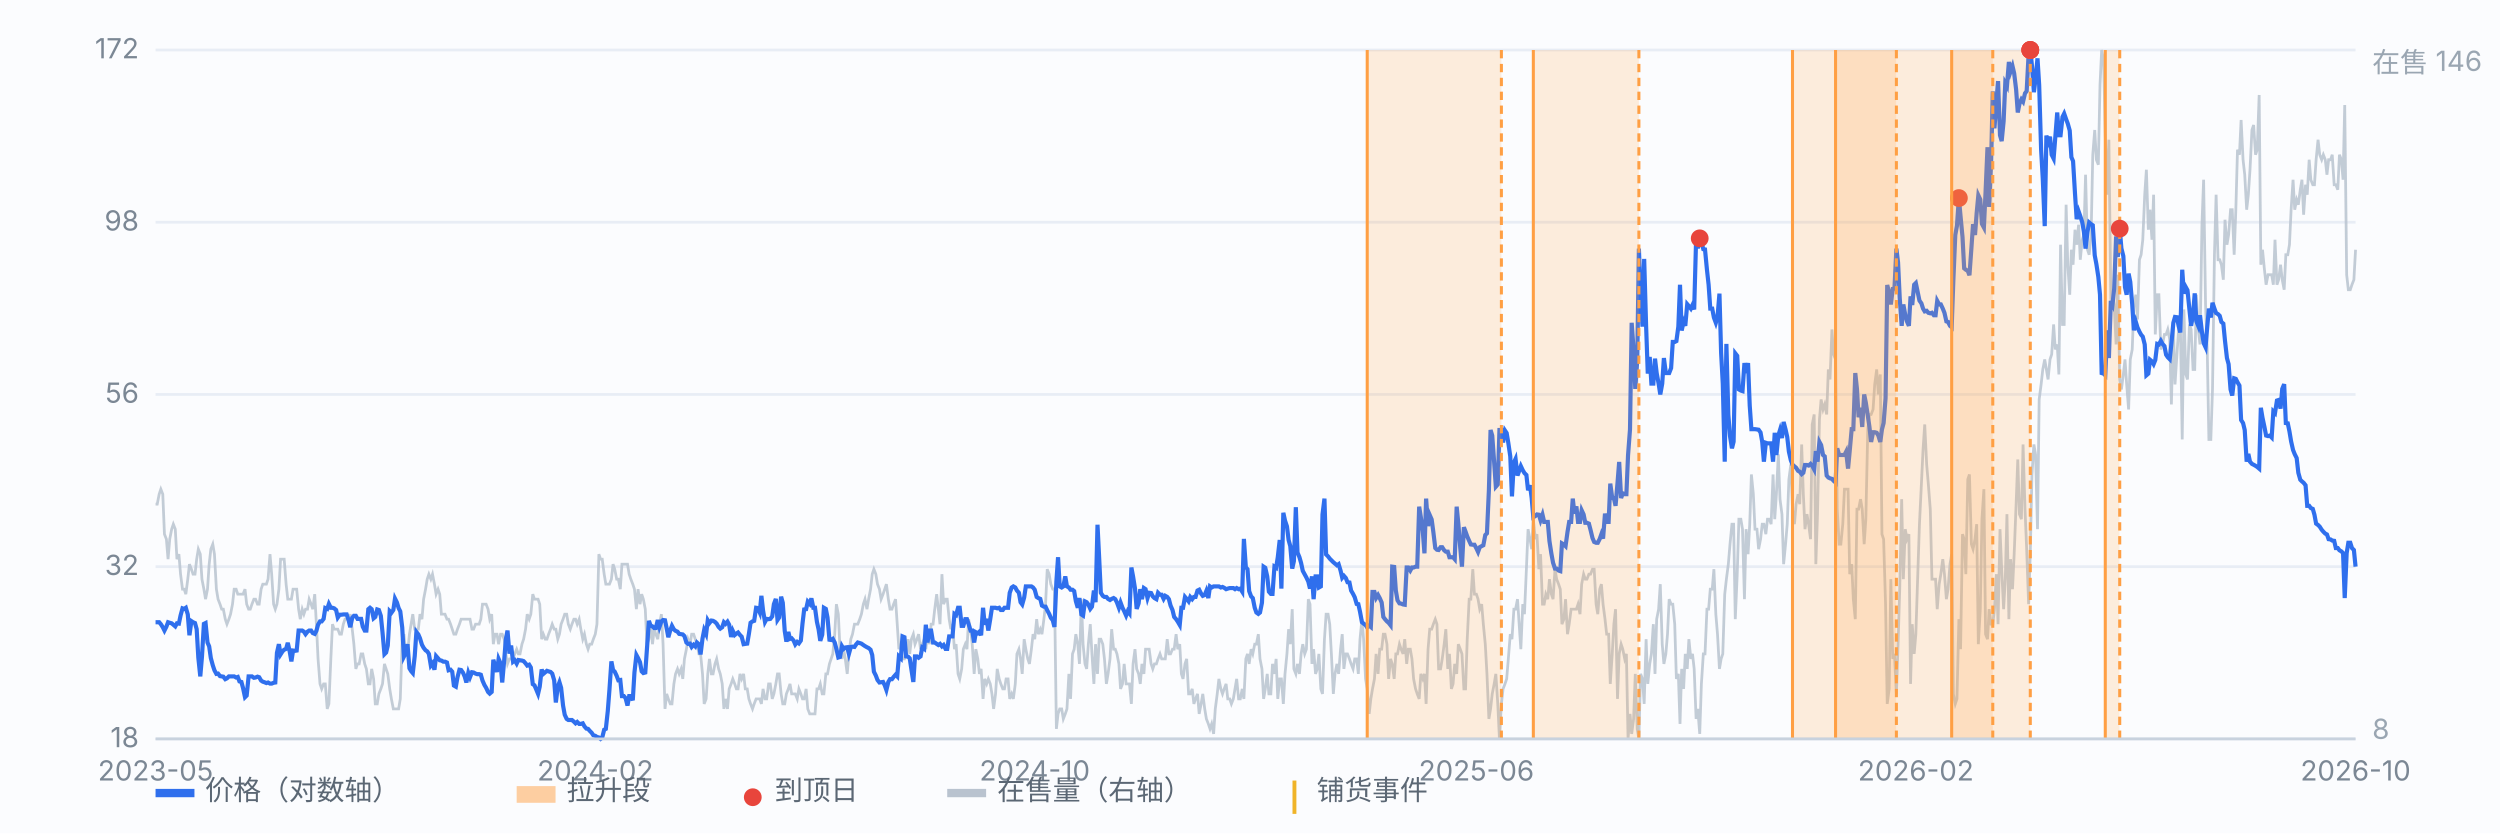
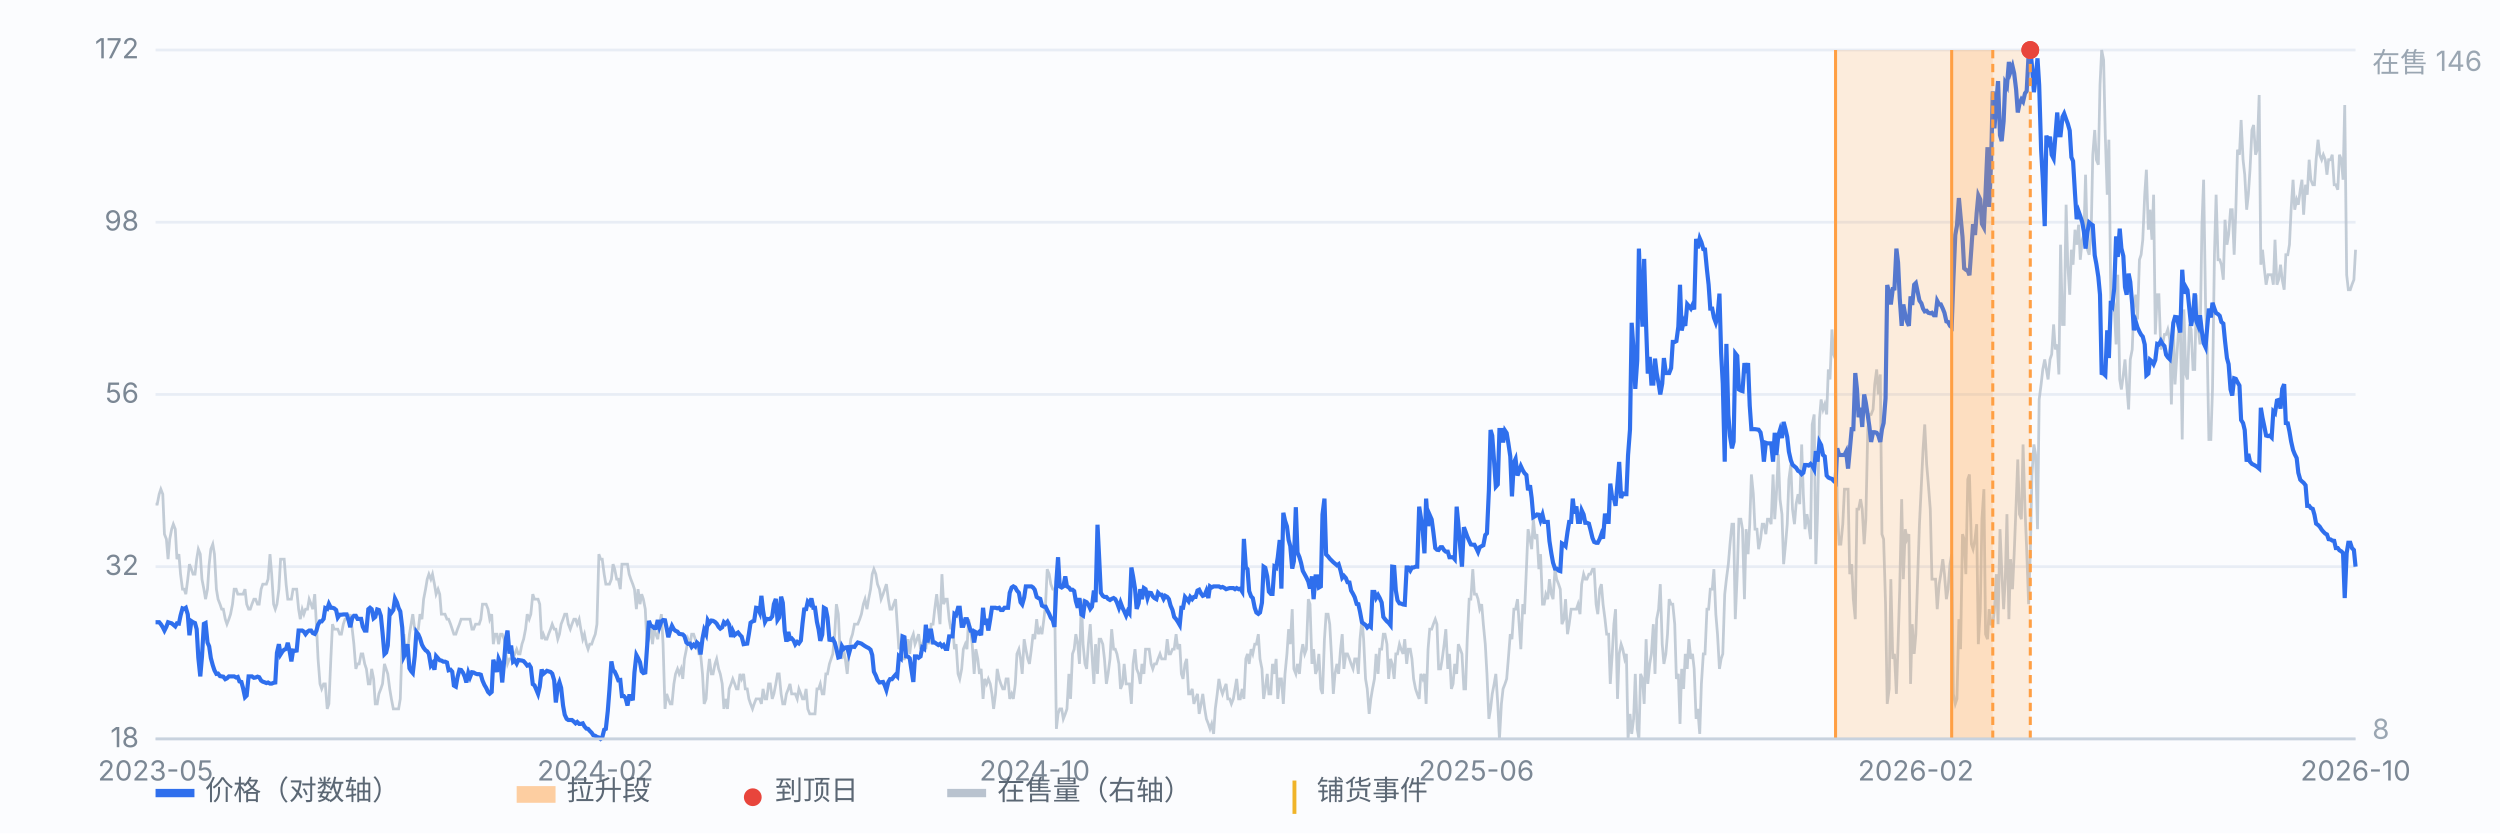
<svg xmlns="http://www.w3.org/2000/svg" viewBox="0 0 900 300" preserveAspectRatio="xMidYMid meet" style="width:100%;max-width:900px;height:auto;display:block" font-family="-apple-system,Segoe UI,Microsoft YaHei,sans-serif" font-size="10">
  <rect x="0" y="0" width="900" height="300" fill="#fbfcfe" />
  <line x1="56" y1="266.0" x2="848" y2="266.0" stroke="#e8edf5" stroke-width="1" />
  <text x="50" y="269.0" text-anchor="end" fill="#7b8794">18</text>
  <line x1="56" y1="204.0" x2="848" y2="204.0" stroke="#e8edf5" stroke-width="1" />
  <text x="50" y="207.0" text-anchor="end" fill="#7b8794">32</text>
  <line x1="56" y1="142.0" x2="848" y2="142.0" stroke="#e8edf5" stroke-width="1" />
  <text x="50" y="145.0" text-anchor="end" fill="#7b8794">56</text>
  <line x1="56" y1="80.0" x2="848" y2="80.0" stroke="#e8edf5" stroke-width="1" />
  <text x="50" y="83.0" text-anchor="end" fill="#7b8794">98</text>
  <line x1="56" y1="18.0" x2="848" y2="18.0" stroke="#e8edf5" stroke-width="1" />
  <text x="50" y="21.0" text-anchor="end" fill="#7b8794">172</text>
  <path d="M56.0 181.5 L56.6 181.5 L57.3 177.9 L57.9 176.1 L58.6 177.9 L59.2 192.3 L59.9 194.1 L60.5 201.3 L61.1 194.1 L61.8 190.5 L62.4 188.7 L63.1 190.5 L63.7 201.3 L64.4 199.5 L65.0 206.7 L65.7 212.1 L66.3 212.1 L66.9 213.9 L67.6 208.5 L68.2 203.1 L68.9 204.9 L69.5 206.7 L70.2 206.7 L70.8 201.3 L71.4 197.7 L72.1 199.5 L72.7 208.5 L73.4 212.1 L74.0 215.7 L74.7 212.1 L75.3 203.1 L75.9 197.7 L76.6 195.9 L77.2 199.5 L77.9 212.1 L78.5 215.7 L79.2 217.5 L79.8 219.3 L80.4 219.3 L81.1 222.9 L81.7 224.7 L82.4 222.9 L83.0 221.1 L83.7 217.5 L84.3 212.1 L85.0 212.1 L85.6 213.9 L86.2 213.9 L86.9 213.9 L87.5 213.9 L88.2 212.1 L88.8 217.5 L89.5 219.3 L90.1 219.3 L90.7 217.5 L91.4 215.7 L92.0 215.7 L92.7 217.5 L93.3 217.5 L94.0 212.1 L94.6 210.3 L95.2 210.3 L95.9 210.3 L96.5 208.5 L97.2 199.5 L97.8 206.7 L98.5 217.5 L99.1 219.3 L99.7 217.5 L100.4 212.1 L101.0 201.3 L101.7 201.3 L102.3 201.3 L103.0 210.3 L103.6 215.7 L104.3 215.7 L104.9 215.7 L105.5 212.1 L106.2 212.1 L106.8 212.1 L107.5 219.3 L108.1 222.9 L108.8 219.3 L109.4 221.1 L110.0 219.3 L110.7 219.3 L111.3 215.7 L112.0 217.5 L112.6 219.3 L113.3 213.9 L113.9 224.7 L114.5 237.2 L115.2 246.2 L115.8 248.0 L116.5 246.2 L117.1 246.2 L117.8 255.2 L118.4 253.4 L119.1 237.2 L119.7 224.7 L120.3 226.5 L121.0 226.5 L121.6 226.5 L122.3 228.3 L122.9 228.3 L123.6 224.7 L124.2 222.9 L124.8 222.9 L125.5 222.9 L126.1 221.1 L126.8 226.5 L127.4 231.9 L128.1 240.8 L128.7 239.0 L129.3 239.0 L130.0 235.4 L130.6 235.4 L131.3 239.0 L131.9 240.8 L132.6 246.2 L133.2 246.2 L133.8 240.8 L134.5 244.4 L135.1 253.4 L135.8 253.4 L136.4 249.8 L137.1 248.0 L137.7 246.2 L138.4 239.0 L139.0 240.8 L139.6 242.6 L140.3 248.0 L140.9 251.6 L141.6 255.2 L142.2 255.2 L142.9 255.2 L143.5 255.2 L144.1 251.6 L144.8 230.1 L145.4 228.3 L146.1 235.4 L146.7 235.4 L147.4 228.3 L148.0 224.7 L148.6 221.1 L149.3 226.5 L149.9 226.5 L150.6 226.5 L151.2 221.1 L151.9 222.9 L152.5 215.7 L153.2 212.1 L153.8 208.5 L154.4 206.7 L155.1 208.5 L155.7 206.7 L156.4 210.3 L157.0 213.9 L157.7 212.1 L158.3 213.9 L158.9 221.1 L159.6 221.1 L160.2 221.1 L160.9 222.9 L161.5 222.9 L162.2 224.7 L162.8 226.5 L163.4 228.3 L164.1 228.3 L164.7 226.5 L165.4 224.7 L166.0 222.9 L166.7 222.9 L167.3 222.9 L167.9 222.9 L168.6 222.9 L169.2 222.9 L169.9 226.5 L170.5 226.5 L171.2 224.7 L171.8 224.7 L172.5 224.7 L173.1 222.9 L173.7 217.5 L174.4 217.5 L175.0 217.5 L175.7 219.3 L176.3 222.9 L177.0 221.1 L177.6 231.9 L178.2 228.3 L178.9 228.3 L179.5 231.9 L180.2 228.3 L180.8 228.3 L181.5 230.1 L182.1 235.4 L182.7 239.0 L183.4 237.2 L184.0 237.2 L184.7 237.2 L185.3 235.4 L186.0 233.7 L186.6 235.4 L187.2 235.4 L187.9 231.9 L188.5 230.1 L189.2 226.5 L189.8 221.1 L190.5 222.9 L191.1 221.1 L191.8 213.9 L192.4 215.7 L193.0 215.7 L193.7 215.7 L194.3 217.5 L195.0 230.1 L195.6 228.3 L196.3 230.1 L196.9 230.1 L197.5 228.3 L198.2 226.5 L198.8 224.7 L199.5 226.5 L200.1 226.5 L200.8 230.1 L201.4 228.3 L202.0 224.7 L202.7 222.9 L203.3 221.1 L204.0 221.1 L204.6 224.7 L205.3 226.5 L205.9 224.7 L206.6 222.9 L207.2 222.9 L207.8 224.7 L208.5 222.9 L209.1 226.5 L209.8 230.1 L210.4 228.3 L211.1 231.9 L211.7 233.7 L212.3 231.9 L213.0 231.9 L213.6 230.1 L214.3 228.3 L214.9 224.7 L215.6 199.5 L216.2 201.3 L216.8 201.3 L217.5 206.7 L218.1 210.3 L218.8 210.3 L219.4 210.3 L220.1 208.5 L220.7 203.1 L221.3 204.9 L222.0 208.5 L222.6 208.5 L223.3 212.1 L223.9 203.1 L224.6 203.1 L225.2 203.1 L225.9 203.1 L226.5 206.7 L227.1 208.5 L227.8 210.3 L228.4 212.1 L229.1 219.3 L229.7 212.1 L230.4 217.5 L231.0 213.9 L231.6 215.7 L232.3 219.3 L232.9 231.9 L233.6 230.1 L234.2 224.7 L234.9 231.9 L235.5 226.5 L236.1 228.3 L236.8 230.1 L237.4 224.7 L238.1 221.1 L238.7 231.9 L239.4 255.2 L240.0 249.8 L240.6 251.6 L241.3 253.4 L241.9 253.4 L242.6 246.2 L243.2 242.6 L243.9 240.8 L244.5 242.6 L245.2 240.8 L245.8 244.4 L246.4 237.2 L247.1 233.7 L247.7 230.1 L248.4 231.9 L249.0 228.3 L249.7 228.3 L250.3 230.1 L250.9 231.9 L251.6 235.4 L252.2 235.4 L252.9 242.6 L253.5 253.4 L254.2 251.6 L254.8 242.6 L255.4 237.2 L256.1 242.6 L256.7 242.6 L257.4 239.0 L258.0 237.2 L258.7 240.8 L259.3 242.6 L260.0 246.2 L260.6 255.2 L261.2 251.6 L261.9 255.2 L262.5 248.0 L263.2 246.2 L263.8 244.4 L264.5 246.2 L265.1 248.0 L265.7 248.0 L266.4 242.6 L267.0 244.4 L267.7 242.6 L268.3 248.0 L269.0 248.0 L269.6 251.6 L270.2 253.4 L270.9 255.2 L271.5 253.4 L272.2 251.6 L272.8 251.6 L273.5 251.6 L274.1 253.4 L274.7 248.0 L275.4 251.6 L276.0 251.6 L276.7 246.2 L277.3 246.2 L278.0 251.6 L278.6 249.8 L279.3 246.2 L279.9 242.6 L280.5 242.6 L281.2 249.8 L281.8 253.4 L282.5 253.4 L283.1 249.8 L283.8 248.0 L284.4 246.2 L285.0 249.8 L285.7 249.8 L286.3 249.8 L287.0 251.6 L287.6 248.0 L288.3 249.8 L288.9 251.6 L289.5 251.6 L290.2 248.0 L290.8 255.2 L291.5 257.0 L292.1 257.0 L292.8 257.0 L293.4 257.0 L294.1 248.0 L294.7 248.0 L295.3 246.2 L296.0 249.8 L296.6 249.8 L297.3 242.6 L297.9 242.6 L298.6 239.0 L299.2 237.2 L299.8 235.4 L300.5 228.3 L301.1 217.5 L301.8 221.1 L302.4 233.7 L303.1 237.2 L303.7 233.7 L304.3 237.2 L305.0 242.6 L305.6 235.4 L306.3 230.1 L306.9 228.3 L307.6 224.7 L308.2 224.7 L308.8 224.7 L309.5 222.9 L310.1 221.1 L310.8 217.5 L311.4 215.7 L312.1 219.3 L312.7 215.7 L313.4 212.1 L314.0 206.7 L314.6 204.9 L315.3 206.7 L315.9 210.3 L316.6 212.1 L317.2 215.7 L317.9 213.9 L318.5 212.1 L319.1 210.3 L319.8 215.7 L320.4 219.3 L321.1 219.3 L321.7 217.5 L322.4 215.7 L323.0 224.7 L323.6 233.7 L324.3 231.9 L324.9 237.2 L325.6 237.2 L326.2 235.4 L326.9 230.1 L327.5 235.4 L328.1 230.1 L328.8 228.3 L329.4 231.9 L330.1 230.1 L330.7 228.3 L331.4 233.7 L332.0 231.9 L332.7 230.1 L333.3 233.7 L333.9 228.3 L334.6 231.9 L335.2 224.7 L335.9 224.7 L336.5 219.3 L337.2 213.9 L337.8 219.3 L338.4 224.7 L339.1 206.7 L339.7 217.5 L340.4 215.7 L341.0 215.7 L341.7 222.9 L342.3 226.5 L342.9 224.7 L343.6 233.7 L344.2 231.9 L344.9 242.6 L345.5 244.4 L346.2 240.8 L346.8 233.7 L347.5 231.9 L348.1 233.7 L348.7 222.9 L349.4 226.5 L350.0 231.9 L350.7 242.6 L351.3 233.7 L352.0 237.2 L352.6 242.6 L353.2 240.8 L353.9 251.6 L354.5 244.4 L355.2 246.2 L355.8 244.4 L356.5 246.2 L357.1 249.8 L357.7 255.2 L358.4 249.8 L359.0 240.8 L359.7 244.4 L360.3 246.2 L361.0 248.0 L361.6 248.0 L362.2 244.4 L362.9 244.4 L363.5 251.6 L364.2 249.8 L364.8 251.6 L365.5 246.2 L366.1 235.4 L366.8 233.7 L367.4 237.2 L368.0 242.6 L368.7 230.1 L369.3 233.7 L370.0 237.2 L370.6 239.0 L371.3 233.7 L371.9 228.3 L372.5 230.1 L373.2 222.9 L373.8 228.3 L374.5 226.5 L375.1 228.3 L375.8 222.9 L376.4 217.5 L377.0 204.9 L377.7 206.7 L378.3 210.3 L379.0 212.1 L379.6 212.1 L380.3 262.4 L380.9 257.0 L381.5 255.2 L382.2 255.2 L382.8 258.8 L383.5 257.0 L384.1 255.2 L384.8 242.6 L385.4 251.6 L386.1 235.4 L386.7 233.7 L387.3 228.3 L388.0 231.9 L388.6 239.0 L389.3 215.7 L389.9 231.9 L390.6 239.0 L391.2 240.8 L391.8 231.9 L392.5 224.7 L393.1 235.4 L393.8 246.2 L394.4 231.9 L395.1 242.6 L395.7 230.1 L396.3 230.1 L397.0 231.9 L397.6 237.2 L398.3 246.2 L398.9 242.6 L399.6 237.2 L400.2 226.5 L400.9 233.7 L401.5 233.7 L402.1 235.4 L402.8 239.0 L403.4 248.0 L404.1 246.2 L404.7 239.0 L405.4 246.2 L406.0 246.2 L406.6 246.2 L407.3 253.4 L407.9 239.0 L408.6 233.7 L409.2 240.8 L409.9 242.6 L410.5 246.2 L411.1 239.0 L411.8 242.6 L412.4 233.7 L413.1 233.7 L413.7 233.7 L414.4 239.0 L415.0 240.8 L415.6 239.0 L416.3 239.0 L416.9 237.2 L417.6 235.4 L418.2 237.2 L418.9 237.2 L419.5 237.2 L420.2 230.1 L420.8 235.4 L421.4 235.4 L422.1 233.7 L422.7 233.7 L423.4 228.3 L424.0 233.7 L424.7 231.9 L425.3 242.6 L425.9 244.4 L426.6 239.0 L427.2 237.2 L427.9 249.8 L428.5 249.8 L429.2 248.0 L429.8 253.4 L430.4 251.6 L431.1 249.8 L431.7 257.0 L432.4 253.4 L433.0 249.8 L433.7 255.2 L434.3 258.8 L435.0 260.6 L435.6 262.4 L436.2 260.6 L436.9 264.2 L437.5 255.2 L438.2 249.8 L438.8 244.4 L439.5 248.0 L440.1 249.8 L440.7 248.0 L441.4 246.2 L442.0 251.6 L442.7 251.6 L443.3 253.4 L444.0 251.6 L444.6 248.0 L445.2 244.4 L445.9 251.6 L446.5 251.6 L447.2 248.0 L447.8 251.6 L448.5 237.2 L449.1 235.4 L449.7 239.0 L450.4 233.7 L451.0 235.4 L451.7 231.9 L452.3 231.9 L453.0 228.3 L453.6 237.2 L454.3 240.8 L454.9 251.6 L455.5 248.0 L456.2 242.6 L456.8 249.8 L457.5 249.8 L458.1 239.0 L458.8 242.6 L459.4 237.2 L460.0 251.6 L460.7 244.4 L461.3 244.4 L462.0 253.4 L462.6 242.6 L463.3 235.4 L463.9 226.5 L464.5 231.9 L465.2 219.3 L465.8 240.8 L466.5 242.6 L467.1 239.0 L467.8 242.6 L468.4 235.4 L469.0 231.9 L469.7 235.4 L470.3 233.7 L471.0 215.7 L471.6 217.5 L472.3 239.0 L472.9 233.7 L473.6 242.6 L474.2 240.8 L474.8 235.4 L475.5 248.0 L476.1 249.8 L476.8 230.1 L477.4 221.1 L478.1 221.1 L478.7 224.7 L479.3 235.4 L480.0 249.8 L480.6 242.6 L481.3 239.0 L481.9 242.6 L482.6 233.7 L483.2 228.3 L483.8 240.8 L484.5 235.4 L485.1 235.4 L485.8 237.2 L486.4 239.0 L487.1 240.8 L487.7 237.2 L488.4 237.2 L489.0 242.6 L489.6 230.1 L490.3 222.9 L490.9 230.1 L491.6 244.4 L492.2 248.0 L492.9 257.0 L493.5 251.6 L494.1 248.0 L494.8 244.4 L495.4 235.4 L496.1 242.6 L496.7 233.7 L497.4 233.7 L498.0 228.3 L498.6 228.3 L499.3 231.9 L499.9 244.4 L500.6 237.2 L501.2 239.0 L501.9 244.4 L502.5 235.4 L503.1 235.4 L503.8 231.9 L504.4 233.7 L505.1 235.4 L505.7 230.1 L506.4 239.0 L507.0 233.7 L507.7 233.7 L508.3 237.2 L508.9 244.4 L509.6 248.0 L510.2 249.8 L510.9 251.6 L511.5 242.6 L512.2 244.4 L512.8 242.6 L513.4 253.4 L514.1 233.7 L514.7 226.5 L515.4 226.5 L516.0 224.7 L516.7 222.9 L517.3 224.7 L517.9 240.8 L518.6 240.8 L519.2 237.2 L519.9 231.9 L520.5 226.5 L521.2 240.8 L521.8 235.4 L522.5 248.0 L523.1 246.2 L523.7 239.0 L524.4 242.6 L525.0 231.9 L525.7 233.7 L526.3 235.4 L527.0 248.0 L527.6 248.0 L528.2 230.1 L528.9 215.7 L529.5 215.7 L530.2 204.9 L530.8 213.9 L531.5 213.9 L532.1 215.7 L532.7 219.3 L533.4 217.5 L534.0 224.7 L534.7 231.9 L535.3 242.6 L536.0 258.8 L536.6 255.2 L537.2 249.8 L537.9 246.2 L538.5 242.6 L539.2 253.4 L539.8 266.0 L540.5 253.4 L541.1 248.0 L541.8 246.2 L542.4 244.4 L543.0 237.2 L543.7 228.3 L544.3 230.1 L545.0 219.3 L545.6 219.3 L546.3 215.7 L546.9 224.7 L547.5 233.7 L548.2 217.5 L548.8 221.1 L549.5 204.9 L550.1 190.5 L550.8 194.1 L551.4 197.7 L552.0 186.9 L552.7 194.1 L553.3 192.3 L554.0 204.9 L554.6 199.5 L555.3 217.5 L555.9 217.5 L556.5 213.9 L557.2 215.7 L557.8 208.5 L558.5 213.9 L559.1 215.7 L559.8 204.9 L560.4 208.5 L561.1 210.3 L561.7 212.1 L562.3 224.7 L563.0 222.9 L563.6 215.7 L564.3 228.3 L564.9 224.7 L565.6 219.3 L566.2 219.3 L566.8 219.3 L567.5 219.3 L568.1 217.5 L568.8 221.1 L569.4 210.3 L570.1 206.7 L570.7 208.5 L571.3 208.5 L572.0 206.7 L572.6 206.7 L573.3 204.9 L573.9 204.9 L574.6 217.5 L575.2 221.1 L575.9 212.1 L576.5 210.3 L577.1 217.5 L577.8 222.9 L578.4 228.3 L579.1 228.3 L579.7 246.2 L580.4 235.4 L581.0 224.7 L581.6 219.3 L582.3 251.6 L582.9 235.4 L583.6 231.9 L584.2 233.7 L584.9 237.2 L585.5 235.4 L586.1 266.0 L586.8 257.0 L587.4 264.2 L588.1 258.8 L588.7 242.6 L589.4 262.4 L590.0 266.0 L590.6 242.6 L591.3 244.4 L591.9 253.4 L592.6 230.1 L593.2 246.2 L593.9 239.0 L594.5 235.4 L595.2 224.7 L595.8 242.6 L596.4 222.9 L597.1 219.3 L597.7 210.3 L598.4 231.9 L599.0 239.0 L599.7 235.4 L600.3 228.3 L600.9 215.7 L601.6 217.5 L602.2 217.5 L602.9 224.7 L603.5 244.4 L604.2 242.6 L604.8 260.6 L605.4 240.8 L606.1 248.0 L606.7 235.4 L607.4 240.8 L608.0 230.1 L608.7 237.2 L609.3 235.4 L609.9 240.8 L610.6 258.8 L611.2 255.2 L611.9 264.2 L612.5 246.2 L613.2 235.4 L613.8 235.4 L614.5 219.3 L615.1 219.3 L615.7 212.1 L616.4 212.1 L617.0 204.9 L617.7 221.1 L618.3 228.3 L619.0 240.8 L619.6 237.2 L620.2 235.4 L620.9 213.9 L621.5 208.5 L622.2 203.1 L622.8 195.9 L623.5 188.7 L624.1 188.7 L624.7 222.9 L625.4 206.7 L626.0 186.9 L626.7 186.9 L627.3 190.5 L628.0 215.7 L628.6 190.5 L629.3 199.5 L629.9 188.7 L630.5 170.8 L631.2 177.9 L631.8 190.5 L632.5 190.5 L633.1 197.7 L633.8 194.1 L634.4 188.7 L635.0 188.7 L635.7 192.3 L636.3 186.9 L637.0 186.9 L637.6 188.7 L638.3 170.8 L638.9 186.9 L639.5 177.9 L640.2 163.6 L640.8 179.7 L641.5 185.1 L642.1 203.1 L642.8 195.9 L643.4 188.7 L644.0 172.6 L644.7 167.2 L645.3 183.3 L646.0 188.7 L646.6 181.5 L647.3 177.9 L647.9 181.5 L648.6 160.0 L649.2 177.9 L649.8 190.5 L650.5 185.1 L651.1 188.7 L651.8 194.1 L652.4 152.8 L653.1 149.2 L653.7 203.1 L654.3 185.1 L655.0 151.0 L655.6 143.8 L656.3 147.4 L656.9 145.6 L657.6 149.2 L658.2 133.0 L658.8 136.6 L659.5 118.6 L660.1 127.6 L660.8 129.4 L661.4 183.3 L662.1 195.9 L662.7 195.9 L663.4 188.7 L664.0 176.1 L664.6 176.1 L665.3 176.1 L665.9 206.7 L666.6 203.1 L667.2 215.7 L667.9 222.9 L668.5 183.3 L669.1 183.3 L669.8 179.7 L670.4 183.3 L671.1 195.9 L671.7 186.9 L672.4 154.6 L673.0 149.2 L673.6 149.2 L674.3 147.4 L674.9 138.4 L675.6 133.0 L676.2 142.0 L676.9 134.8 L677.5 192.3 L678.1 194.1 L678.8 217.5 L679.4 253.4 L680.1 248.0 L680.7 208.5 L681.4 237.2 L682.0 235.4 L682.7 249.8 L683.3 231.9 L683.9 212.1 L684.6 179.7 L685.2 208.5 L685.9 190.5 L686.5 194.1 L687.2 192.3 L687.8 246.2 L688.4 224.7 L689.1 235.4 L689.7 228.3 L690.4 206.7 L691.0 188.7 L691.7 174.3 L692.3 161.8 L692.9 152.8 L693.6 167.2 L694.2 174.3 L694.9 183.3 L695.5 208.5 L696.2 208.5 L696.8 208.5 L697.4 219.3 L698.1 210.3 L698.7 206.7 L699.4 201.3 L700.0 206.7 L700.7 215.7 L701.3 212.1 L702.0 203.1 L702.6 199.5 L703.2 249.8 L703.9 253.4 L704.5 251.6 L705.2 222.9 L705.8 233.7 L706.5 192.3 L707.1 194.1 L707.7 206.7 L708.4 172.6 L709.0 170.8 L709.7 195.9 L710.3 197.7 L711.0 194.1 L711.6 188.7 L712.2 231.9 L712.9 219.3 L713.5 186.9 L714.2 176.1 L714.8 228.3 L715.5 230.1 L716.1 219.3 L716.8 224.7 L717.4 224.7 L718.0 219.3 L718.7 206.7 L719.3 224.7 L720.0 190.5 L720.6 204.9 L721.3 219.3 L721.9 208.5 L722.5 185.1 L723.2 222.9 L723.8 201.3 L724.5 212.1 L725.1 199.5 L725.8 181.5 L726.4 165.4 L727.0 185.1 L727.7 186.9 L728.3 160.0 L729.0 183.3 L729.6 197.7 L730.3 217.5 L730.9 199.5 L731.5 170.8 L732.2 160.0 L732.8 163.6 L733.5 190.5 L734.1 143.8 L734.8 138.4 L735.4 133.0 L736.1 129.4 L736.7 133.0 L737.3 136.6 L738.0 129.4 L738.6 127.6 L739.3 116.8 L739.9 125.8 L740.6 124.0 L741.2 134.8 L741.8 88.1 L742.5 116.8 L743.1 116.8 L743.8 73.7 L744.4 95.3 L745.1 106.1 L745.7 89.9 L746.3 95.3 L747.0 82.7 L747.6 88.1 L748.3 80.9 L748.9 93.5 L749.6 86.3 L750.2 84.5 L750.8 62.9 L751.5 89.9 L752.1 91.7 L752.8 84.5 L753.4 55.7 L754.1 46.8 L754.7 57.5 L755.4 59.3 L756.0 30.6 L756.6 18.0 L757.3 21.6 L757.9 48.6 L758.6 70.1 L759.2 50.3 L759.9 107.9 L760.5 106.1 L761.1 109.7 L761.8 124.0 L762.4 98.9 L763.1 136.6 L763.7 140.2 L764.4 134.8 L765.0 129.4 L765.6 138.4 L766.3 147.4 L766.9 129.4 L767.6 125.8 L768.2 109.7 L768.9 106.1 L769.5 115.0 L770.2 93.5 L770.8 91.7 L771.4 86.3 L772.1 70.1 L772.7 61.1 L773.4 82.7 L774.0 75.5 L774.7 86.3 L775.3 70.1 L775.9 120.4 L776.6 106.1 L777.2 106.1 L777.9 125.8 L778.5 124.0 L779.2 120.4 L779.8 120.4 L780.4 118.6 L781.1 122.2 L781.7 145.6 L782.4 116.8 L783.0 138.4 L783.7 127.6 L784.3 118.6 L784.9 115.0 L785.6 158.2 L786.2 111.4 L786.9 134.8 L787.5 136.6 L788.2 116.8 L788.8 118.6 L789.5 133.0 L790.1 133.0 L790.7 106.1 L791.4 118.6 L792.0 124.0 L792.7 80.9 L793.3 64.7 L794.0 109.7 L794.6 125.8 L795.2 158.2 L795.9 158.2 L796.5 140.2 L797.2 91.7 L797.8 70.1 L798.5 93.5 L799.1 93.5 L799.7 95.3 L800.4 100.7 L801.0 79.1 L801.7 88.1 L802.3 84.5 L803.0 75.5 L803.6 75.5 L804.3 91.7 L804.9 75.5 L805.5 53.9 L806.2 55.7 L806.8 43.2 L807.5 57.5 L808.1 62.9 L808.8 75.5 L809.4 70.1 L810.0 61.1 L810.7 46.8 L811.3 45.0 L812.0 55.7 L812.6 53.9 L813.3 34.2 L813.9 95.3 L814.5 89.9 L815.2 97.1 L815.8 102.5 L816.5 98.9 L817.1 98.9 L817.8 98.9 L818.4 102.5 L819.0 86.3 L819.7 102.5 L820.3 100.7 L821.0 95.3 L821.6 100.7 L822.3 104.3 L822.9 91.7 L823.6 91.7 L824.2 88.1 L824.8 75.5 L825.5 64.7 L826.1 75.5 L826.8 71.9 L827.4 73.7 L828.1 68.3 L828.7 64.7 L829.3 77.3 L830.0 66.5 L830.6 70.1 L831.3 57.5 L831.9 64.7 L832.6 66.5 L833.2 66.5 L833.8 57.5 L834.5 50.3 L835.1 55.7 L835.8 57.5 L836.4 55.7 L837.1 57.5 L837.7 62.9 L838.3 57.5 L839.0 57.5 L839.6 55.7 L840.3 66.5 L840.9 66.5 L841.6 68.3 L842.2 55.7 L842.9 57.5 L843.5 64.7 L844.1 37.8 L844.8 98.9 L845.4 104.3 L846.1 104.3 L846.7 102.5 L847.4 100.7 L848.0 89.9" fill="none" stroke="#b9c3cf" stroke-width="1" opacity="0.85" />
  <text x="854" y="26" fill="#9aa6b2">在售 146</text>
  <text x="854" y="266" fill="#9aa6b2">8</text>
  <path d="M56.0 224.0 L56.6 224.0 L57.3 224.0 L57.9 224.7 L58.6 225.8 L59.2 227.0 L59.9 225.6 L60.5 224.0 L61.1 224.2 L61.8 224.4 L62.4 224.9 L63.1 225.5 L63.7 224.4 L64.4 224.5 L65.0 221.6 L65.7 219.0 L66.3 219.2 L66.9 218.8 L67.6 221.2 L68.2 228.7 L68.9 223.6 L69.5 224.0 L70.2 224.3 L70.8 226.5 L71.4 236.8 L72.1 243.5 L72.7 236.5 L73.4 224.6 L74.0 224.3 L74.7 231.3 L75.3 232.7 L75.9 236.9 L76.6 239.5 L77.2 241.3 L77.9 242.6 L78.5 242.5 L79.2 243.4 L79.8 243.5 L80.4 243.6 L81.1 244.5 L81.7 244.2 L82.4 243.5 L83.0 243.5 L83.7 243.5 L84.3 243.5 L85.0 243.9 L85.6 243.7 L86.2 245.3 L86.9 245.5 L87.5 247.7 L88.2 251.0 L88.8 250.4 L89.5 243.5 L90.1 243.5 L90.7 243.5 L91.4 244.0 L92.0 243.9 L92.7 243.6 L93.3 243.8 L94.0 245.0 L94.6 245.4 L95.2 245.6 L95.9 245.9 L96.5 245.7 L97.2 246.1 L97.8 246.1 L98.5 245.8 L99.1 245.7 L99.7 235.0 L100.4 231.9 L101.0 235.6 L101.7 234.5 L102.3 233.9 L103.0 233.6 L103.6 231.4 L104.3 234.6 L104.9 238.1 L105.5 234.2 L106.2 234.3 L106.8 234.2 L107.5 227.0 L108.1 227.0 L108.8 227.0 L109.4 227.4 L110.0 228.3 L110.7 227.4 L111.3 227.0 L112.0 227.0 L112.6 227.9 L113.3 228.2 L113.9 227.1 L114.5 224.9 L115.2 223.7 L115.8 223.7 L116.5 222.8 L117.1 218.9 L117.8 219.2 L118.4 217.4 L119.1 218.8 L119.7 218.8 L120.3 219.0 L121.0 219.6 L121.6 222.3 L122.3 221.3 L122.9 221.3 L123.6 221.2 L124.2 221.2 L124.8 221.2 L125.5 223.3 L126.1 225.8 L126.8 222.4 L127.4 221.7 L128.1 221.7 L128.7 222.8 L129.3 222.8 L130.0 222.8 L130.6 225.6 L131.3 227.0 L131.9 227.0 L132.6 219.3 L133.2 218.8 L133.8 219.3 L134.5 222.6 L135.1 222.1 L135.8 219.4 L136.4 219.6 L137.1 221.7 L137.7 227.6 L138.4 235.5 L139.0 234.9 L139.6 232.4 L140.3 220.0 L140.9 220.6 L141.6 219.6 L142.2 215.5 L142.9 216.9 L143.5 218.9 L144.1 220.1 L144.8 225.9 L145.4 236.4 L146.1 235.0 L146.7 231.9 L147.4 240.6 L148.0 241.6 L148.6 242.3 L149.3 236.2 L149.9 227.5 L150.6 228.4 L151.2 229.8 L151.9 232.1 L152.5 233.2 L153.2 234.1 L153.8 234.5 L154.4 235.4 L155.1 239.6 L155.7 238.8 L156.4 241.1 L157.0 236.2 L157.7 237.0 L158.3 237.7 L158.9 237.8 L159.6 238.2 L160.2 238.2 L160.9 238.5 L161.5 241.3 L162.2 241.1 L162.8 241.8 L163.4 246.8 L164.1 247.2 L164.7 243.8 L165.4 241.1 L166.0 241.2 L166.7 242.2 L167.3 243.6 L167.9 245.7 L168.6 242.2 L169.2 243.8 L169.9 242.0 L170.5 242.1 L171.2 242.5 L171.8 242.7 L172.5 242.7 L173.1 242.9 L173.7 245.0 L174.4 246.6 L175.0 247.6 L175.7 249.1 L176.3 249.7 L177.0 249.1 L177.6 237.5 L178.2 239.6 L178.9 241.9 L179.5 237.2 L180.2 238.8 L180.8 245.7 L181.5 237.8 L182.1 230.2 L182.7 227.0 L183.4 235.3 L184.0 232.4 L184.7 238.2 L185.3 237.7 L186.0 238.9 L186.6 237.6 L187.2 237.7 L187.9 237.8 L188.5 238.0 L189.2 238.8 L189.8 239.6 L190.5 239.3 L191.1 240.3 L191.8 246.3 L192.4 246.7 L193.0 248.1 L193.7 249.8 L194.3 247.2 L195.0 241.0 L195.6 242.6 L196.3 242.0 L196.9 241.5 L197.5 241.7 L198.2 241.9 L198.8 242.5 L199.5 244.9 L200.1 252.9 L200.8 247.2 L201.4 245.6 L202.0 247.6 L202.7 254.0 L203.3 257.3 L204.0 258.8 L204.6 259.2 L205.3 259.2 L205.9 259.2 L206.6 259.8 L207.2 260.4 L207.8 259.9 L208.5 260.6 L209.1 260.6 L209.8 260.4 L210.4 261.5 L211.1 262.3 L211.7 262.4 L212.3 263.1 L213.0 263.8 L213.6 264.7 L214.3 264.9 L214.9 265.3 L215.6 265.5 L216.2 266.0 L216.8 265.5 L217.5 262.7 L218.1 262.4 L218.8 256.0 L219.4 248.3 L220.1 238.1 L220.7 241.2 L221.3 241.8 L222.0 243.3 L222.6 244.9 L223.3 244.8 L223.9 250.6 L224.6 250.6 L225.2 251.3 L225.9 254.0 L226.5 250.6 L227.1 250.6 L227.8 252.1 L228.4 242.1 L229.1 235.8 L229.7 236.9 L230.4 238.4 L231.0 241.7 L231.6 242.3 L232.3 242.1 L232.9 233.6 L233.6 223.5 L234.2 225.2 L234.9 225.5 L235.5 226.1 L236.1 226.1 L236.8 223.2 L237.4 225.7 L238.1 223.7 L238.7 223.2 L239.4 223.3 L240.0 226.2 L240.6 229.4 L241.3 226.9 L241.9 225.3 L242.6 226.6 L243.2 227.1 L243.9 227.4 L244.5 228.2 L245.2 228.3 L245.8 228.4 L246.4 229.0 L247.1 231.3 L247.7 231.8 L248.4 231.7 L249.0 232.9 L249.7 232.1 L250.3 232.7 L250.9 231.3 L251.6 231.9 L252.2 235.6 L252.9 229.9 L253.5 226.8 L254.2 228.3 L254.8 223.3 L255.4 224.3 L256.1 223.4 L256.7 223.5 L257.4 223.9 L258.0 224.5 L258.7 225.7 L259.3 226.3 L260.0 225.8 L260.6 224.0 L261.2 224.6 L261.9 223.8 L262.5 224.9 L263.2 229.3 L263.8 227.1 L264.5 228.6 L265.1 228.1 L265.7 227.7 L266.4 228.6 L267.0 229.2 L267.7 231.9 L268.3 231.8 L269.0 231.7 L269.6 228.2 L270.2 224.2 L270.9 223.7 L271.5 223.5 L272.2 218.8 L272.8 218.9 L273.5 220.5 L274.1 214.5 L274.7 219.8 L275.4 223.9 L276.0 222.8 L276.7 222.9 L277.3 222.8 L278.0 221.9 L278.6 217.5 L279.3 215.6 L279.9 223.2 L280.5 222.3 L281.2 214.8 L281.8 217.0 L282.5 227.1 L283.1 231.0 L283.8 227.5 L284.4 230.0 L285.0 229.8 L285.7 230.6 L286.3 232.0 L287.0 231.1 L287.6 231.6 L288.3 230.6 L288.9 224.5 L289.5 219.4 L290.2 219.3 L290.8 216.6 L291.5 217.4 L292.1 215.4 L292.8 218.8 L293.4 218.8 L294.1 223.9 L294.7 226.6 L295.3 230.7 L296.0 228.5 L296.6 218.8 L297.3 219.2 L297.9 222.3 L298.6 230.3 L299.2 230.4 L299.8 230.0 L300.5 231.3 L301.1 233.6 L301.8 236.7 L302.4 236.5 L303.1 232.6 L303.7 233.6 L304.3 233.1 L305.0 233.0 L305.6 235.4 L306.3 232.9 L306.9 232.8 L307.6 232.9 L308.2 232.0 L308.8 231.3 L309.5 231.5 L310.1 231.7 L310.8 232.2 L311.4 232.6 L312.1 233.0 L312.7 233.3 L313.4 233.9 L314.0 235.8 L314.6 241.8 L315.3 243.2 L315.9 244.8 L316.6 245.7 L317.2 245.6 L317.9 245.5 L318.5 246.7 L319.1 248.4 L319.8 245.5 L320.4 244.5 L321.1 244.5 L321.7 243.7 L322.4 242.9 L323.0 243.5 L323.6 236.3 L324.3 237.0 L324.9 229.1 L325.6 229.4 L326.2 236.3 L326.9 236.4 L327.5 237.0 L328.1 241.0 L328.8 245.5 L329.4 236.3 L330.1 236.3 L330.7 236.8 L331.4 236.3 L332.0 233.1 L332.7 233.6 L333.3 224.9 L333.9 231.3 L334.6 227.0 L335.2 227.0 L335.9 231.3 L336.5 231.3 L337.2 231.8 L337.8 232.2 L338.4 231.8 L339.1 232.7 L339.7 232.2 L340.4 233.6 L341.0 233.6 L341.7 229.1 L342.3 229.1 L342.9 229.1 L343.6 221.0 L344.2 221.4 L344.9 218.8 L345.5 218.8 L346.2 225.3 L346.8 225.3 L347.5 222.9 L348.1 222.9 L348.7 224.7 L349.4 227.0 L350.0 227.0 L350.7 231.3 L351.3 227.6 L352.0 228.0 L352.6 227.4 L353.2 228.7 L353.9 218.8 L354.5 224.9 L355.2 222.8 L355.8 227.0 L356.5 222.8 L357.1 218.8 L357.7 218.8 L358.4 218.8 L359.0 219.0 L359.7 218.8 L360.3 219.6 L361.0 219.6 L361.6 218.8 L362.2 218.8 L362.9 218.8 L363.5 213.4 L364.2 211.5 L364.8 211.1 L365.5 211.5 L366.1 212.6 L366.8 213.4 L367.4 216.8 L368.0 217.6 L368.7 215.1 L369.3 211.1 L370.0 211.1 L370.6 211.1 L371.3 211.1 L371.9 211.5 L372.5 212.3 L373.2 214.9 L373.8 215.3 L374.5 215.6 L375.1 218.0 L375.8 218.4 L376.4 218.4 L377.0 219.7 L377.7 221.0 L378.3 222.4 L379.0 223.3 L379.6 225.7 L380.3 209.3 L380.9 200.6 L381.5 211.1 L382.2 211.5 L382.8 211.1 L383.5 207.5 L384.1 211.1 L384.8 211.5 L385.4 212.3 L386.1 212.3 L386.7 212.8 L387.3 216.4 L388.0 218.8 L388.6 215.3 L389.3 221.2 L389.9 221.6 L390.6 216.5 L391.2 216.8 L391.8 217.6 L392.5 219.2 L393.1 218.4 L393.8 212.6 L394.4 216.8 L395.1 188.9 L395.7 200.9 L396.3 213.4 L397.0 214.5 L397.6 214.9 L398.3 214.9 L398.9 215.6 L399.6 216.0 L400.2 215.6 L400.9 215.3 L401.5 215.7 L402.1 216.9 L402.8 218.8 L403.4 216.9 L404.1 218.8 L404.7 220.0 L405.4 221.6 L406.0 220.0 L406.6 220.8 L407.3 204.3 L407.9 207.5 L408.6 211.9 L409.2 219.2 L409.9 217.2 L410.5 212.1 L411.1 215.7 L411.8 211.7 L412.4 212.1 L413.1 215.3 L413.7 213.4 L414.4 213.5 L415.0 214.7 L415.6 215.3 L416.3 215.7 L416.9 213.4 L417.6 214.1 L418.2 214.1 L418.9 215.6 L419.5 214.5 L420.2 214.9 L420.8 215.7 L421.4 218.0 L422.1 219.6 L422.7 222.1 L423.4 222.9 L424.0 223.8 L424.7 225.0 L425.3 218.8 L425.9 218.8 L426.6 214.9 L427.2 215.6 L427.9 216.5 L428.5 214.9 L429.2 215.7 L429.8 214.9 L430.4 214.9 L431.1 212.6 L431.7 212.3 L432.4 213.7 L433.0 214.5 L433.7 214.2 L434.3 212.7 L435.0 215.3 L435.6 211.1 L436.2 211.5 L436.9 211.1 L437.5 211.1 L438.2 211.1 L438.8 211.1 L439.5 211.5 L440.1 211.3 L440.7 211.6 L441.4 212.1 L442.0 211.9 L442.7 211.7 L443.3 211.7 L444.0 211.7 L444.6 212.1 L445.2 211.7 L445.9 212.1 L446.5 211.9 L447.2 213.0 L447.8 194.0 L448.5 204.2 L449.1 204.9 L449.7 212.8 L450.4 214.7 L451.0 215.3 L451.7 218.8 L452.3 220.5 L453.0 221.0 L453.6 220.5 L454.3 217.0 L454.9 204.0 L455.5 204.4 L456.2 207.5 L456.8 213.0 L457.5 213.8 L458.1 213.8 L458.8 204.0 L459.4 204.4 L460.0 200.6 L460.7 194.4 L461.3 211.9 L462.0 184.6 L462.6 187.4 L463.3 189.5 L463.9 194.4 L464.5 196.6 L465.2 204.7 L465.8 202.0 L466.5 182.6 L467.1 198.9 L467.8 200.6 L468.4 202.7 L469.0 205.5 L469.7 206.8 L470.3 207.9 L471.0 209.4 L471.6 211.9 L472.3 207.5 L472.9 215.7 L473.6 207.5 L474.2 207.5 L474.8 211.5 L475.5 211.1 L476.1 185.2 L476.8 179.5 L477.4 199.6 L478.1 200.3 L478.7 201.1 L479.3 201.7 L480.0 202.4 L480.6 202.9 L481.3 203.5 L481.9 203.1 L482.6 205.4 L483.2 208.0 L483.8 207.3 L484.5 208.1 L485.1 209.6 L485.8 209.7 L486.4 212.6 L487.1 213.8 L487.7 215.0 L488.4 217.4 L489.0 217.5 L489.6 220.2 L490.3 224.0 L490.9 224.5 L491.6 225.0 L492.2 225.9 L492.9 225.2 L493.5 225.7 L494.1 213.1 L494.8 213.1 L495.4 215.3 L496.1 214.2 L496.7 215.3 L497.4 216.9 L498.0 222.1 L498.6 222.9 L499.3 223.7 L499.9 224.2 L500.6 225.1 L501.2 204.0 L501.9 204.1 L502.5 212.6 L503.1 216.1 L503.8 217.2 L504.4 217.3 L505.1 217.6 L505.7 217.7 L506.4 204.3 L507.0 204.3 L507.7 205.4 L508.3 204.3 L508.9 204.3 L509.6 204.0 L510.2 204.0 L510.9 182.4 L511.5 186.2 L512.2 191.2 L512.8 199.2 L513.4 179.5 L514.1 189.4 L514.7 185.4 L515.4 187.0 L516.0 191.5 L516.7 197.3 L517.3 197.9 L517.9 198.0 L518.6 197.0 L519.2 197.0 L519.9 198.1 L520.5 198.6 L521.2 198.6 L521.8 200.6 L522.5 200.6 L523.1 200.6 L523.7 201.3 L524.4 182.4 L525.0 188.5 L525.7 197.3 L526.3 204.0 L527.0 189.8 L527.6 191.4 L528.2 193.1 L528.9 194.7 L529.5 196.0 L530.2 196.1 L530.8 196.1 L531.5 197.4 L532.1 198.7 L532.7 197.0 L533.4 196.6 L534.0 196.3 L534.7 192.6 L535.3 192.0 L536.0 176.5 L536.6 154.8 L537.2 156.8 L537.9 166.5 L538.5 175.2 L539.2 174.4 L539.8 154.8 L540.5 154.8 L541.1 159.3 L541.8 155.0 L542.4 155.9 L543.0 159.5 L543.7 164.3 L544.3 178.7 L545.0 166.5 L545.6 165.2 L546.3 171.2 L546.9 169.5 L547.5 167.8 L548.2 169.3 L548.8 170.3 L549.5 171.0 L550.1 176.5 L550.8 174.7 L551.4 179.3 L552.0 186.2 L552.7 185.8 L553.3 185.2 L554.0 185.3 L554.6 187.3 L555.3 185.3 L555.9 187.9 L556.5 187.9 L557.2 187.9 L557.8 194.8 L558.5 199.3 L559.1 202.6 L559.8 204.7 L560.4 204.7 L561.1 205.4 L561.7 205.6 L562.3 195.6 L563.0 196.0 L563.6 196.6 L564.3 191.5 L564.9 187.9 L565.6 187.9 L566.2 179.5 L566.8 184.9 L567.5 182.3 L568.1 187.9 L568.8 187.9 L569.4 183.7 L570.1 185.2 L570.7 188.2 L571.3 188.2 L572.0 188.5 L572.6 190.8 L573.3 193.7 L573.9 195.1 L574.6 195.4 L575.2 195.4 L575.9 194.0 L576.5 192.3 L577.1 193.9 L577.8 184.9 L578.4 187.9 L579.1 187.9 L579.7 174.1 L580.4 179.3 L581.0 179.3 L581.6 182.1 L582.3 173.9 L582.9 166.3 L583.6 179.3 L584.2 177.6 L584.9 177.9 L585.5 177.9 L586.1 163.8 L586.8 154.6 L587.4 116.2 L588.1 126.1 L588.7 140.0 L589.4 129.8 L590.0 89.5 L590.6 105.4 L591.3 117.6 L591.9 93.2 L592.6 117.4 L593.2 134.5 L593.9 128.5 L594.5 138.1 L595.2 138.1 L595.8 129.1 L596.4 134.3 L597.1 138.1 L597.7 142.0 L598.4 138.1 L599.0 128.9 L599.7 134.3 L600.3 134.3 L600.9 134.3 L601.6 132.5 L602.2 123.1 L602.9 123.1 L603.5 122.8 L604.2 117.6 L604.8 102.5 L605.4 119.0 L606.1 115.8 L606.7 117.3 L607.4 109.5 L608.0 110.2 L608.7 111.1 L609.3 109.8 L609.9 111.4 L610.6 86.0 L611.2 89.4 L611.9 85.8 L612.5 87.2 L613.2 89.7 L613.8 89.8 L614.5 97.1 L615.1 102.5 L615.7 111.1 L616.4 111.1 L617.0 114.3 L617.7 116.2 L618.3 114.1 L619.0 105.7 L619.6 127.0 L620.2 138.1 L620.9 166.2 L621.5 123.8 L622.2 149.3 L622.8 157.0 L623.5 161.4 L624.1 159.0 L624.7 127.2 L625.4 128.1 L626.0 140.2 L626.7 140.6 L627.3 140.8 L628.0 130.7 L628.6 134.3 L629.3 130.7 L629.9 146.0 L630.5 154.5 L631.2 154.5 L631.8 154.5 L632.5 154.6 L633.1 154.7 L633.8 155.7 L634.4 159.1 L635.0 166.2 L635.7 159.4 L636.3 159.6 L637.0 159.6 L637.6 159.6 L638.3 166.2 L638.9 155.8 L639.5 163.8 L640.2 156.8 L640.8 154.8 L641.5 157.7 L642.1 151.9 L642.8 154.6 L643.4 157.3 L644.0 162.6 L644.7 165.7 L645.3 167.3 L646.0 167.9 L646.6 168.4 L647.3 169.5 L647.9 169.8 L648.6 170.7 L649.2 170.2 L649.8 167.4 L650.5 167.4 L651.1 167.6 L651.8 167.0 L652.4 167.7 L653.1 169.0 L653.7 162.4 L654.3 166.2 L655.0 159.1 L655.6 160.2 L656.3 163.8 L656.9 164.3 L657.6 171.2 L658.2 171.9 L658.8 172.2 L659.5 172.4 L660.1 173.1 L660.8 173.7 L661.4 161.4 L662.1 163.8 L662.7 163.8 L663.4 163.8 L664.0 163.8 L664.6 162.6 L665.3 168.7 L665.9 162.3 L666.6 154.5 L667.2 154.5 L667.9 134.3 L668.5 140.0 L669.1 150.2 L669.8 146.8 L670.4 153.7 L671.1 142.0 L671.7 145.0 L672.4 149.6 L673.0 153.7 L673.6 159.1 L674.3 155.6 L674.9 155.6 L675.6 155.8 L676.2 156.8 L676.9 159.1 L677.5 154.6 L678.1 152.3 L678.8 143.4 L679.4 102.6 L680.1 105.4 L680.7 109.6 L681.4 104.0 L682.0 103.9 L682.7 89.5 L683.3 94.5 L683.9 107.3 L684.6 117.3 L685.2 109.6 L685.9 113.4 L686.5 115.7 L687.2 117.3 L687.8 106.7 L688.4 109.8 L689.1 102.5 L689.7 101.9 L690.4 105.3 L691.0 108.2 L691.7 109.2 L692.3 111.1 L692.9 112.1 L693.6 111.9 L694.2 112.6 L694.9 112.8 L695.5 112.6 L696.2 113.5 L696.8 113.5 L697.4 108.3 L698.1 109.6 L698.7 109.6 L699.4 111.1 L700.0 112.6 L700.7 115.7 L701.3 115.9 L702.0 117.3 L702.6 117.8 L703.2 101.1 L703.9 84.6 L704.5 81.3 L705.2 71.3 L705.8 77.9 L706.5 85.3 L707.1 96.6 L707.7 97.1 L708.4 97.5 L709.0 99.1 L709.7 89.4 L710.3 80.7 L711.0 84.6 L711.6 76.7 L712.2 70.3 L712.9 71.8 L713.5 80.6 L714.2 81.9 L714.8 69.2 L715.5 53.0 L716.1 74.5 L716.8 58.0 L717.4 32.9 L718.0 46.2 L718.7 36.6 L719.3 29.2 L720.0 48.7 L720.6 50.8 L721.3 43.7 L721.9 29.9 L722.5 31.0 L723.2 22.3 L723.8 25.8 L724.5 23.8 L725.1 26.4 L725.8 32.2 L726.4 40.5 L727.0 37.4 L727.7 35.8 L728.3 36.6 L729.0 33.6 L729.6 32.8 L730.3 19.6 L730.9 18.0 L731.5 23.6 L732.2 33.2 L732.8 28.3 L733.5 21.0 L734.1 30.6 L734.8 53.9 L735.4 64.4 L736.1 81.4 L736.7 48.8 L737.3 51.3 L738.0 49.2 L738.6 55.7 L739.3 57.1 L739.9 49.5 L740.6 40.5 L741.2 48.7 L741.8 48.7 L742.5 42.1 L743.1 40.9 L743.8 42.9 L744.4 44.5 L745.1 47.0 L745.7 56.6 L746.3 58.0 L747.0 69.7 L747.6 78.9 L748.3 76.1 L748.9 77.8 L749.6 80.0 L750.2 83.4 L750.8 89.5 L751.5 83.4 L752.1 80.1 L752.8 80.7 L753.4 81.1 L754.1 91.9 L754.7 95.1 L755.4 99.7 L756.0 106.1 L756.6 134.3 L757.3 134.5 L757.9 135.1 L758.6 118.9 L759.2 128.9 L759.9 108.3 L760.5 109.6 L761.1 103.9 L761.8 85.1 L762.4 92.5 L763.1 82.3 L763.7 89.4 L764.4 92.2 L765.0 103.4 L765.6 106.1 L766.3 98.5 L766.9 101.5 L767.6 109.6 L768.2 118.9 L768.9 115.9 L769.5 117.9 L770.2 119.4 L770.8 120.5 L771.4 121.2 L772.1 124.0 L772.7 135.1 L773.4 134.5 L774.0 129.5 L774.7 130.1 L775.3 131.1 L775.9 129.6 L776.6 123.8 L777.2 124.0 L777.9 122.7 L778.5 123.8 L779.2 124.6 L779.8 127.7 L780.4 128.6 L781.1 129.3 L781.7 123.8 L782.4 116.2 L783.0 114.1 L783.7 114.2 L784.3 117.3 L784.9 119.7 L785.6 97.1 L786.2 105.7 L786.9 103.4 L787.5 104.5 L788.2 111.5 L788.8 117.3 L789.5 113.2 L790.1 105.6 L790.7 115.7 L791.4 117.4 L792.0 113.5 L792.7 119.5 L793.3 123.5 L794.0 125.0 L794.6 117.7 L795.2 111.1 L795.9 114.3 L796.5 109.0 L797.2 111.1 L797.8 112.7 L798.5 113.1 L799.1 113.7 L799.7 115.9 L800.4 116.5 L801.0 122.7 L801.7 128.9 L802.3 131.1 L803.0 140.2 L803.6 142.4 L804.3 136.2 L804.9 136.4 L805.5 137.6 L806.2 138.8 L806.8 151.2 L807.5 152.3 L808.1 154.8 L808.8 166.2 L809.4 163.4 L810.0 166.2 L810.7 167.0 L811.3 167.3 L812.0 167.7 L812.6 168.1 L813.3 168.7 L813.9 146.8 L814.5 150.4 L815.2 153.7 L815.8 156.8 L816.5 157.0 L817.1 156.8 L817.8 157.5 L818.4 148.1 L819.0 148.7 L819.7 144.2 L820.3 144.0 L821.0 147.1 L821.6 140.0 L822.3 138.3 L822.9 152.3 L823.6 152.4 L824.2 155.3 L824.8 158.9 L825.5 162.0 L826.1 163.5 L826.8 164.9 L827.4 170.2 L828.1 172.7 L828.7 173.3 L829.3 173.8 L830.0 174.7 L830.6 182.1 L831.3 182.1 L831.9 182.9 L832.6 183.2 L833.2 185.3 L833.8 188.5 L834.5 189.0 L835.1 189.6 L835.8 190.7 L836.4 191.4 L837.1 192.1 L837.7 192.4 L838.3 194.1 L839.0 194.2 L839.6 194.6 L840.3 194.7 L840.9 197.3 L841.6 197.3 L842.2 198.1 L842.9 198.5 L843.5 199.1 L844.1 215.3 L844.8 199.1 L845.4 195.4 L846.1 195.4 L846.7 197.3 L847.4 198.0 L848.0 204.0" fill="none" stroke="#2f6fed" stroke-width="1.5" />
-   <rect x="492.2" y="18" width="48.3" height="248" fill="#ff9f43" opacity="0.18" />
-   <line x1="492.2" y1="18" x2="492.2" y2="266" stroke="#ff9f43" stroke-width="1.1" />
-   <line x1="540.5" y1="18" x2="540.5" y2="266" stroke="#ff9f43" stroke-width="1.1" stroke-dasharray="3 2" />
-   <circle cx="611.9" cy="85.8" r="3.2" fill="#e8453c" />
-   <rect x="552.0" y="18" width="38.0" height="248" fill="#ff9f43" opacity="0.18" />
-   <line x1="552.0" y1="18" x2="552.0" y2="266" stroke="#ff9f43" stroke-width="1.1" />
-   <line x1="590.0" y1="18" x2="590.0" y2="266" stroke="#ff9f43" stroke-width="1.1" stroke-dasharray="3 2" />
-   <circle cx="705.2" cy="71.3" r="3.2" fill="#e8453c" />
-   <rect x="645.3" y="18" width="37.3" height="248" fill="#ff9f43" opacity="0.18" />
-   <line x1="645.3" y1="18" x2="645.3" y2="266" stroke="#ff9f43" stroke-width="1.1" />
-   <line x1="682.7" y1="18" x2="682.7" y2="266" stroke="#ff9f43" stroke-width="1.1" stroke-dasharray="3 2" />
-   <circle cx="730.9" cy="18.0" r="3.2" fill="#e8453c" />
  <rect x="660.8" y="18" width="56.6" height="248" fill="#ff9f43" opacity="0.18" />
  <line x1="660.8" y1="18" x2="660.8" y2="266" stroke="#ff9f43" stroke-width="1.1" />
  <line x1="717.4" y1="18" x2="717.4" y2="266" stroke="#ff9f43" stroke-width="1.1" stroke-dasharray="3 2" />
  <circle cx="730.9" cy="18.0" r="3.2" fill="#e8453c" />
  <rect x="702.6" y="18" width="28.3" height="248" fill="#ff9f43" opacity="0.18" />
  <line x1="702.6" y1="18" x2="702.6" y2="266" stroke="#ff9f43" stroke-width="1.1" />
  <line x1="730.9" y1="18" x2="730.9" y2="266" stroke="#ff9f43" stroke-width="1.1" stroke-dasharray="3 2" />
  <circle cx="730.9" cy="18.0" r="3.2" fill="#e8453c" />
-   <rect x="757.9" y="18" width="5.1" height="248" fill="#ff9f43" opacity="0.18" />
-   <line x1="757.9" y1="18" x2="757.9" y2="266" stroke="#ff9f43" stroke-width="1.1" />
-   <line x1="763.1" y1="18" x2="763.1" y2="266" stroke="#ff9f43" stroke-width="1.1" stroke-dasharray="3 2" />
-   <circle cx="763.1" cy="82.3" r="3.2" fill="#e8453c" />
  <line x1="56" y1="266" x2="848" y2="266" stroke="#c8d2de" stroke-width="1" />
  <text x="56.0" y="281" text-anchor="middle" fill="#7b8794">2023-05</text>
  <text x="214.3" y="281" text-anchor="middle" fill="#7b8794">2024-02</text>
  <text x="372.5" y="281" text-anchor="middle" fill="#7b8794">2024-10</text>
  <text x="531.5" y="281" text-anchor="middle" fill="#7b8794">2025-06</text>
  <text x="689.7" y="281" text-anchor="middle" fill="#7b8794">2026-02</text>
  <text x="848.0" y="281" text-anchor="middle" fill="#7b8794">2026-10</text>
  <g transform="translate(56,292)">
    <rect x="0" y="-8" width="14" height="3" fill="#2f6fed" />
    <text x="18" y="-4" fill="#5b6774">价格（对数轴）</text>
    <rect x="130" y="-9" width="14" height="6" fill="#ff9f43" opacity="0.5" />
    <text x="148" y="-4" fill="#5b6774">拉升段</text>
    <circle cx="215" cy="-5" r="3.2" fill="#e8453c" />
    <text x="223" y="-4" fill="#5b6774">到顶日</text>
    <rect x="285" y="-8" width="14" height="3" fill="#b9c3cf" />
    <text x="303" y="-4" fill="#5b6774">在售量（右轴）</text>
    <line x1="410" y1="-11" x2="410" y2="1" stroke="#f0b429" stroke-width="1.4" />
    <text x="418" y="-4" fill="#5b6774">铺货事件</text>
  </g>
</svg>
